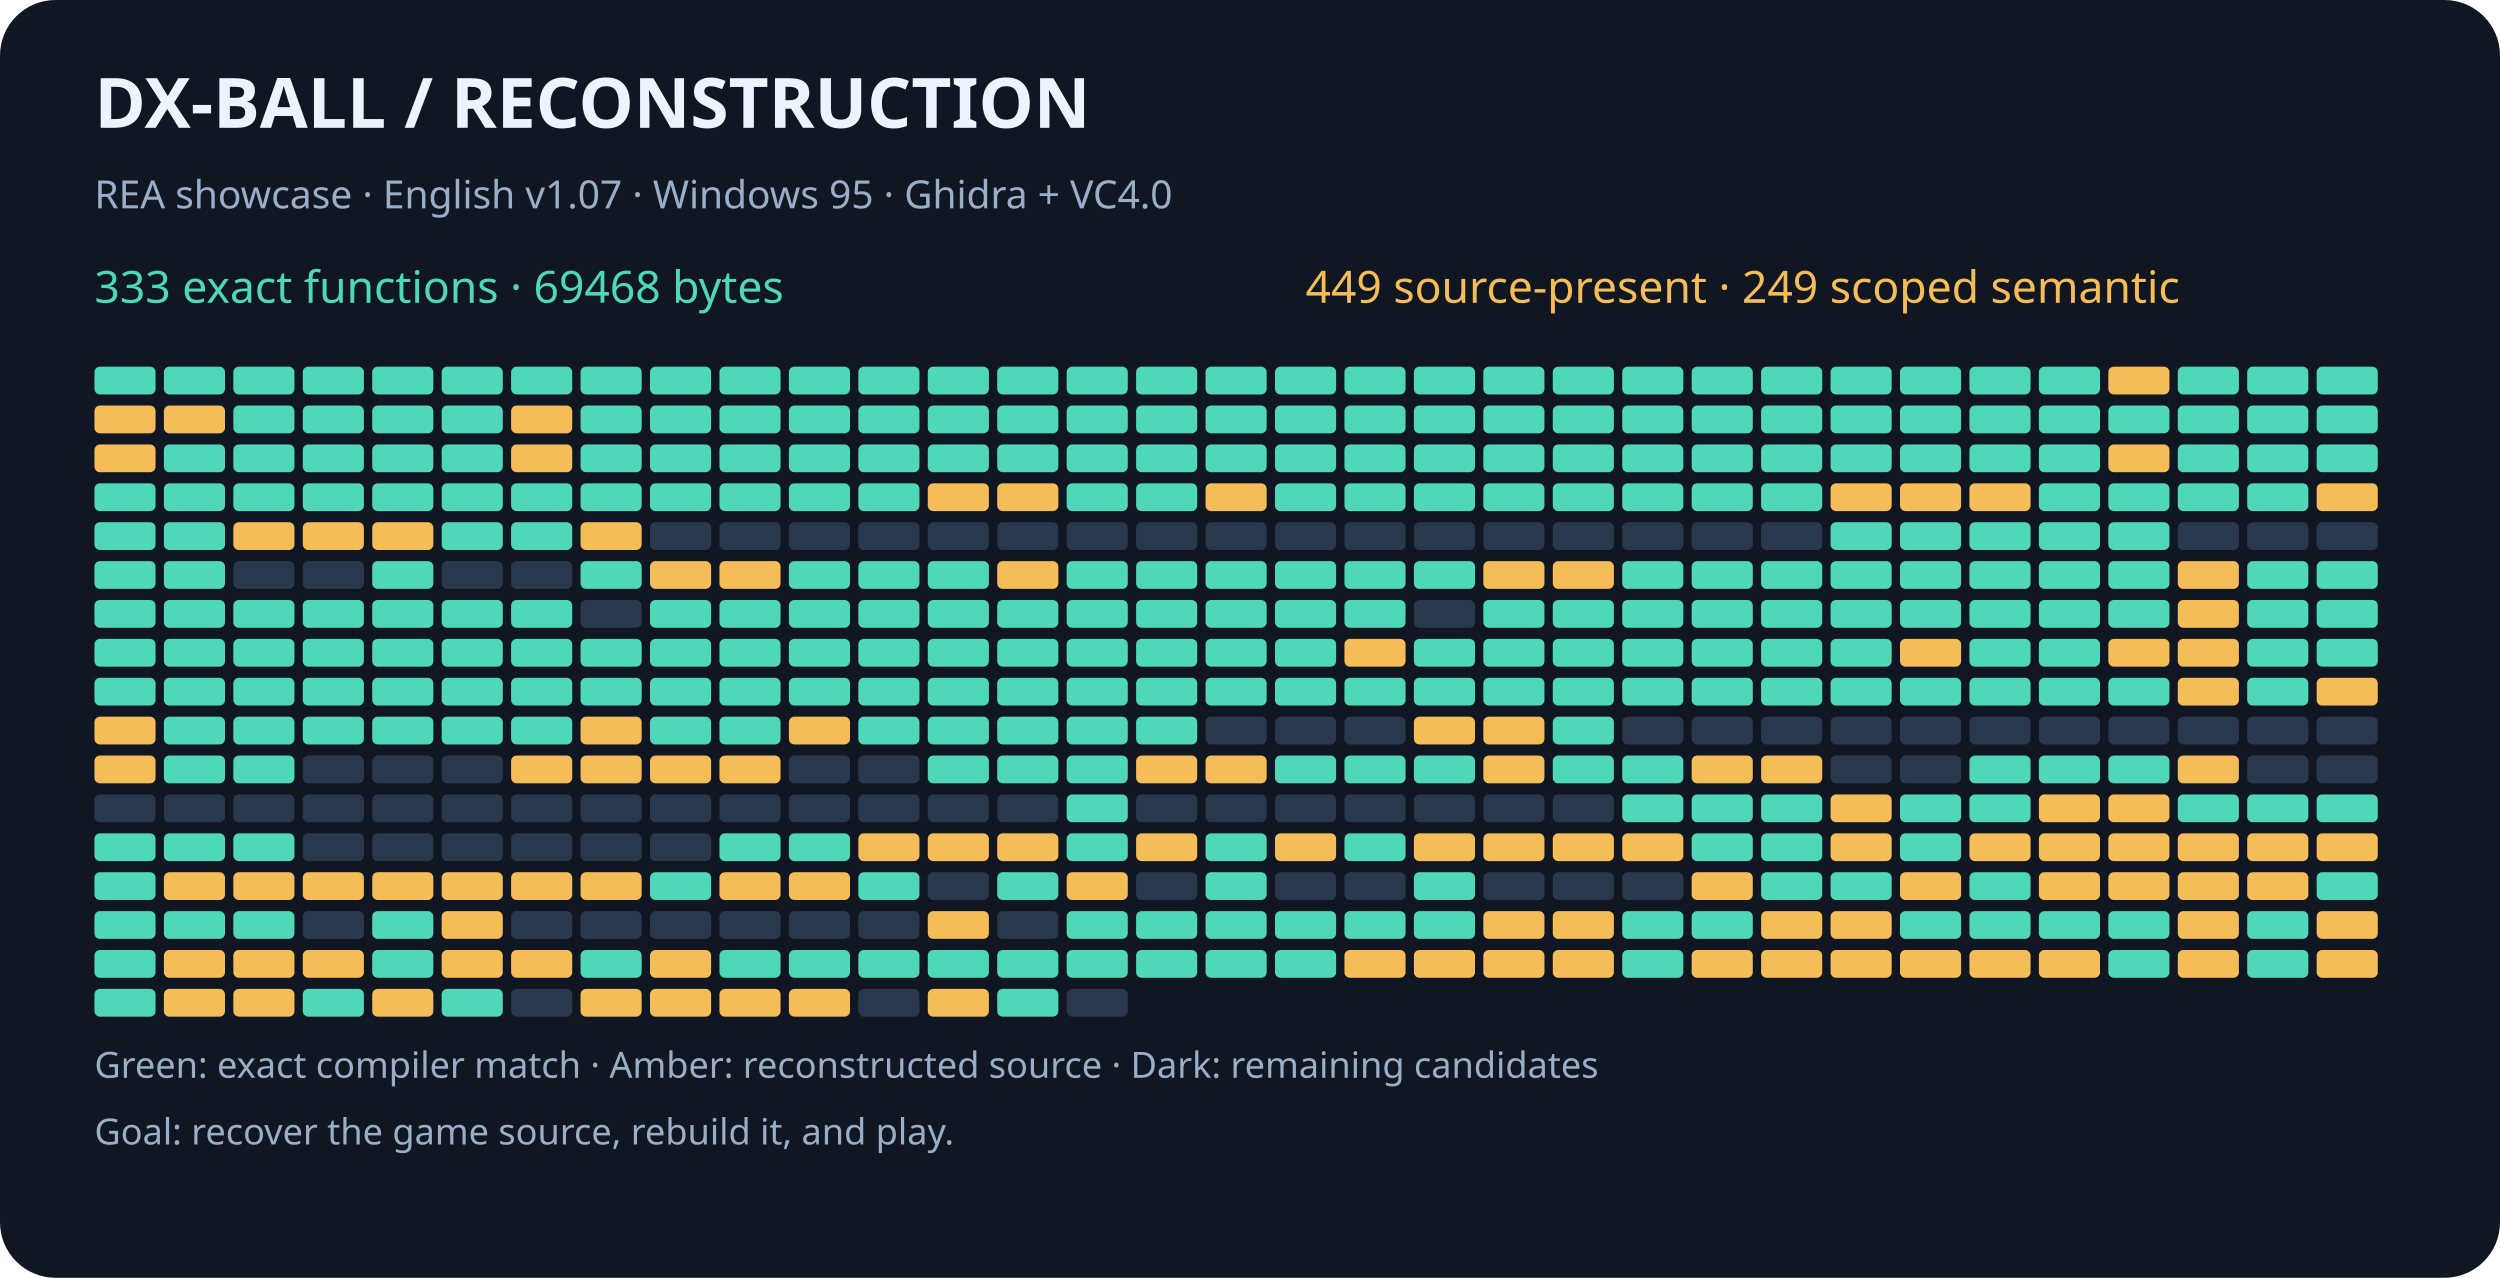
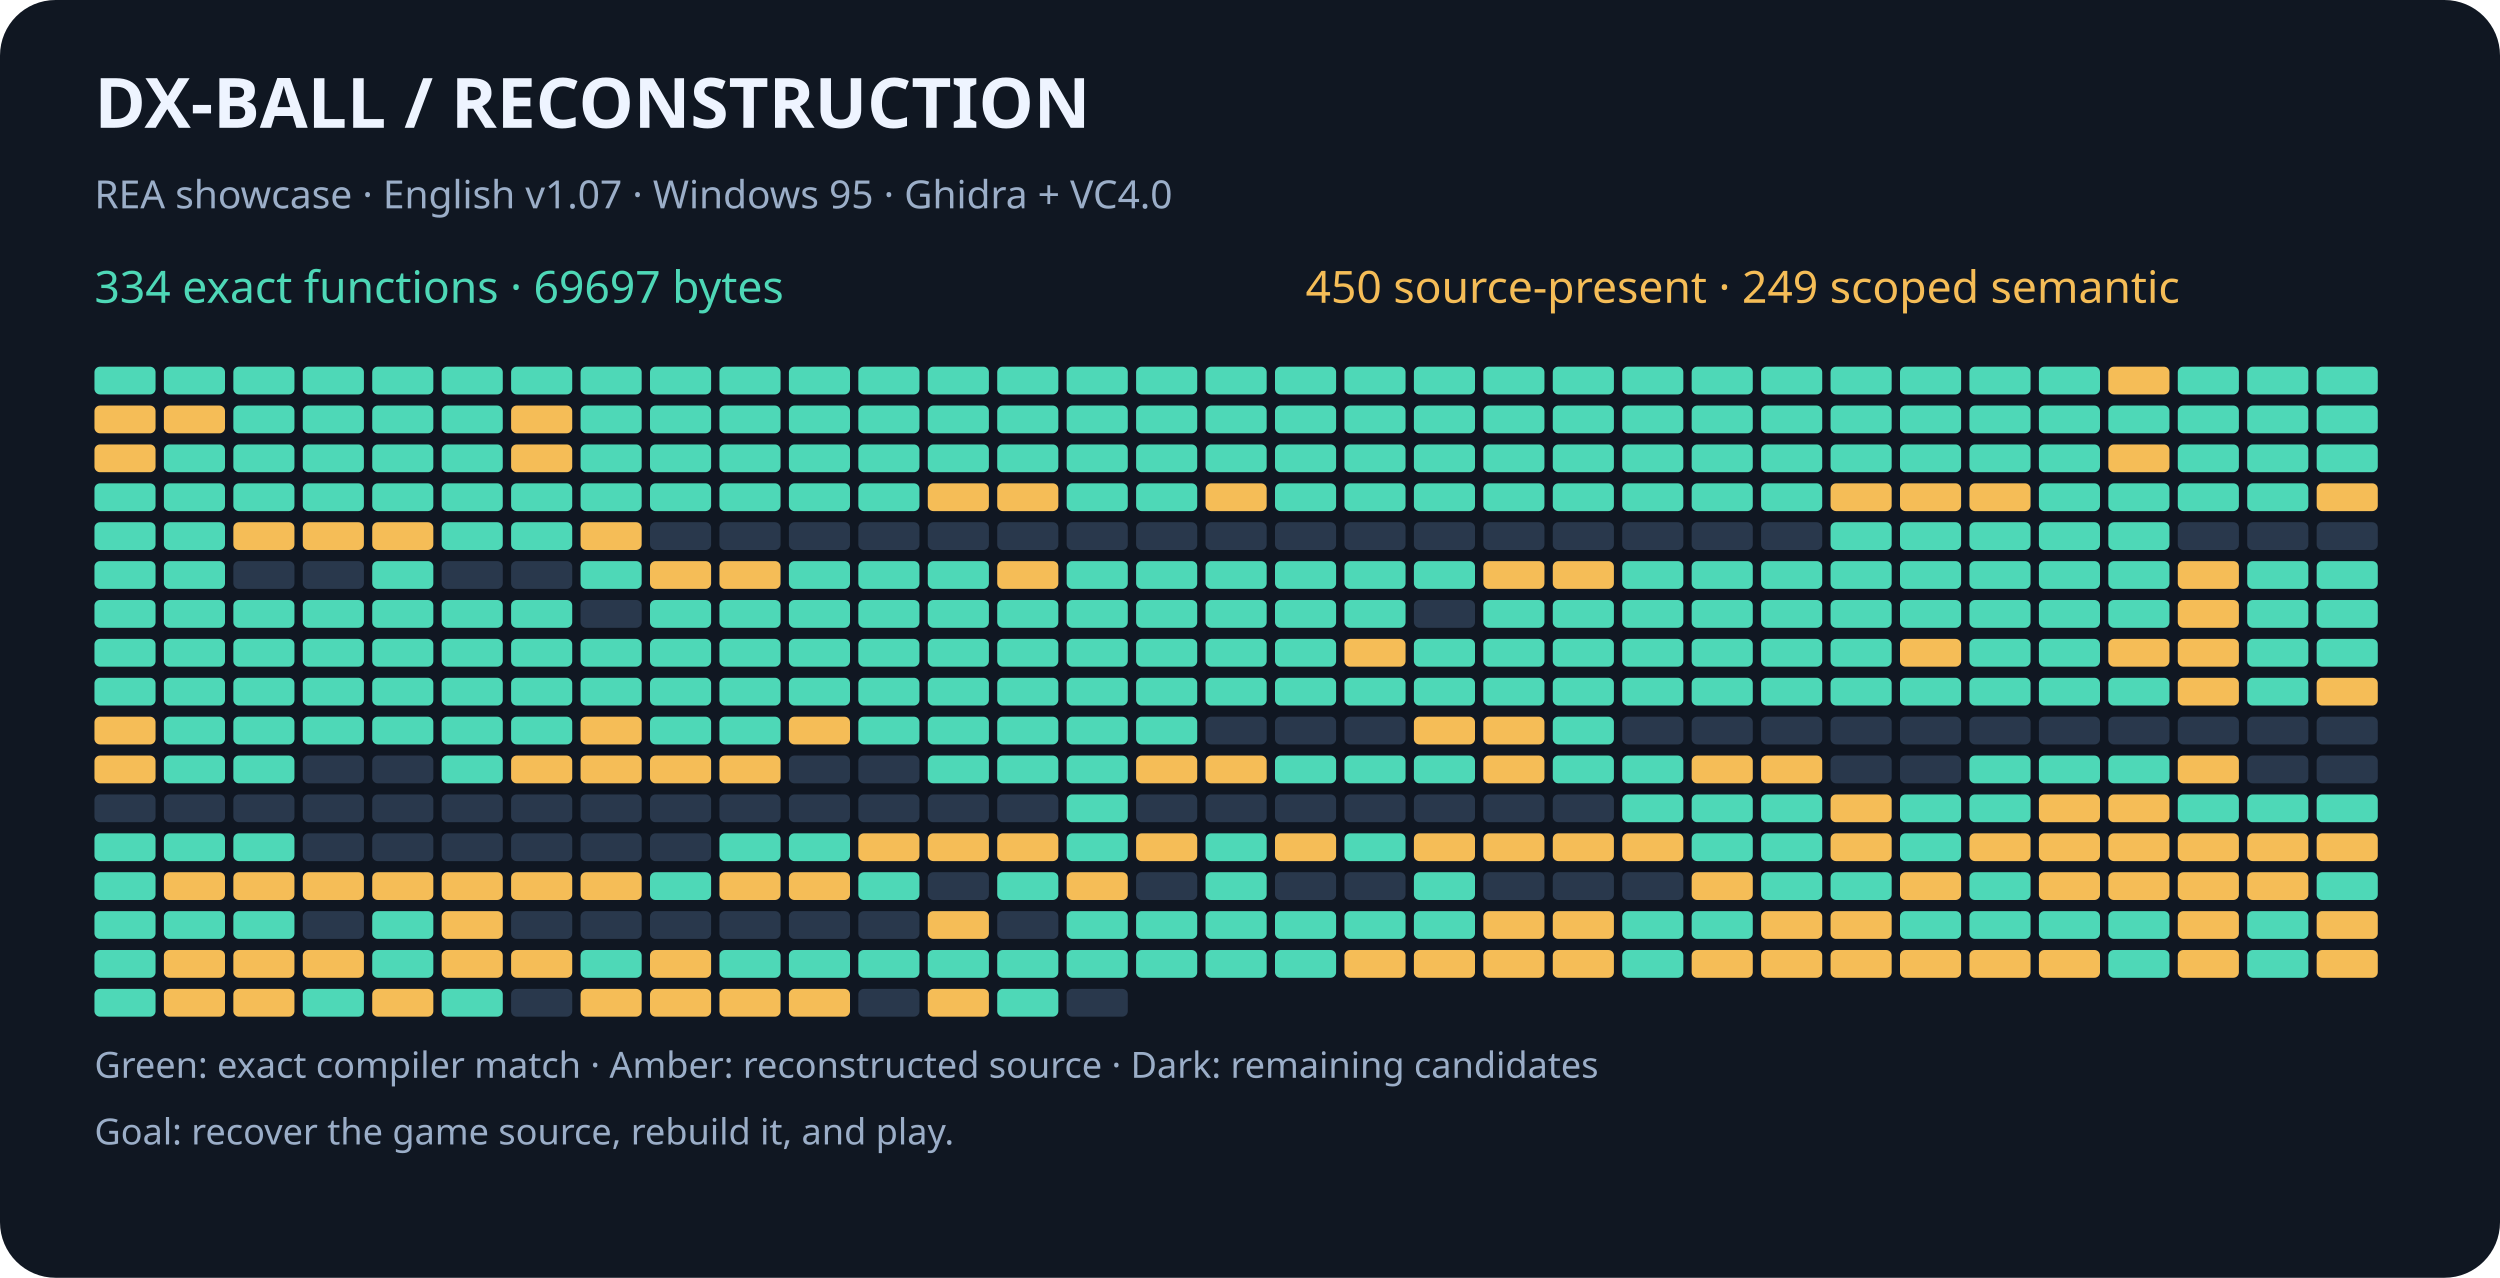
<svg xmlns="http://www.w3.org/2000/svg" width="900" height="460" viewBox="0 0 900 460" role="img" aria-labelledby="title desc">
  <rect width="900" height="460" rx="20" fill="#101722" />
  <g font-family="sans-serif">
    <text x="34" y="46" fill="#eef4ff" font-size="25" font-weight="bold">DX-BALL  /  RECONSTRUCTION</text>
    <text x="34" y="75" fill="#9baec8" font-size="14">REA showcase · English v1.07 · Windows 95 · Ghidra + VC4.0</text>
-     <text x="34" y="109" fill="#4ed8b7" font-size="16">333 exact functions · 69468 bytes</text>
-     <text x="470" y="109" fill="#f5bd57" font-size="16">449 source-present · 249 scoped semantic</text>
+     <text x="34" y="109" fill="#4ed8b7" font-size="16">334 exact functions · 69697 bytes</text>
+     <text x="470" y="109" fill="#f5bd57" font-size="16">450 source-present · 249 scoped semantic</text>
    <rect x="34" y="132" width="22" height="10" rx="2" fill="#4ed8b7" />
    <rect x="59" y="132" width="22" height="10" rx="2" fill="#4ed8b7" />
    <rect x="84" y="132" width="22" height="10" rx="2" fill="#4ed8b7" />
    <rect x="109" y="132" width="22" height="10" rx="2" fill="#4ed8b7" />
    <rect x="134" y="132" width="22" height="10" rx="2" fill="#4ed8b7" />
    <rect x="159" y="132" width="22" height="10" rx="2" fill="#4ed8b7" />
    <rect x="184" y="132" width="22" height="10" rx="2" fill="#4ed8b7" />
    <rect x="209" y="132" width="22" height="10" rx="2" fill="#4ed8b7" />
    <rect x="234" y="132" width="22" height="10" rx="2" fill="#4ed8b7" />
    <rect x="259" y="132" width="22" height="10" rx="2" fill="#4ed8b7" />
    <rect x="284" y="132" width="22" height="10" rx="2" fill="#4ed8b7" />
    <rect x="309" y="132" width="22" height="10" rx="2" fill="#4ed8b7" />
    <rect x="334" y="132" width="22" height="10" rx="2" fill="#4ed8b7" />
    <rect x="359" y="132" width="22" height="10" rx="2" fill="#4ed8b7" />
    <rect x="384" y="132" width="22" height="10" rx="2" fill="#4ed8b7" />
    <rect x="409" y="132" width="22" height="10" rx="2" fill="#4ed8b7" />
    <rect x="434" y="132" width="22" height="10" rx="2" fill="#4ed8b7" />
    <rect x="459" y="132" width="22" height="10" rx="2" fill="#4ed8b7" />
    <rect x="484" y="132" width="22" height="10" rx="2" fill="#4ed8b7" />
    <rect x="509" y="132" width="22" height="10" rx="2" fill="#4ed8b7" />
    <rect x="534" y="132" width="22" height="10" rx="2" fill="#4ed8b7" />
    <rect x="559" y="132" width="22" height="10" rx="2" fill="#4ed8b7" />
    <rect x="584" y="132" width="22" height="10" rx="2" fill="#4ed8b7" />
    <rect x="609" y="132" width="22" height="10" rx="2" fill="#4ed8b7" />
    <rect x="634" y="132" width="22" height="10" rx="2" fill="#4ed8b7" />
    <rect x="659" y="132" width="22" height="10" rx="2" fill="#4ed8b7" />
    <rect x="684" y="132" width="22" height="10" rx="2" fill="#4ed8b7" />
    <rect x="709" y="132" width="22" height="10" rx="2" fill="#4ed8b7" />
    <rect x="734" y="132" width="22" height="10" rx="2" fill="#4ed8b7" />
    <rect x="759" y="132" width="22" height="10" rx="2" fill="#f5bd57" />
    <rect x="784" y="132" width="22" height="10" rx="2" fill="#4ed8b7" />
    <rect x="809" y="132" width="22" height="10" rx="2" fill="#4ed8b7" />
    <rect x="834" y="132" width="22" height="10" rx="2" fill="#4ed8b7" />
    <rect x="34" y="146" width="22" height="10" rx="2" fill="#f5bd57" />
    <rect x="59" y="146" width="22" height="10" rx="2" fill="#f5bd57" />
    <rect x="84" y="146" width="22" height="10" rx="2" fill="#4ed8b7" />
    <rect x="109" y="146" width="22" height="10" rx="2" fill="#4ed8b7" />
    <rect x="134" y="146" width="22" height="10" rx="2" fill="#4ed8b7" />
    <rect x="159" y="146" width="22" height="10" rx="2" fill="#4ed8b7" />
    <rect x="184" y="146" width="22" height="10" rx="2" fill="#f5bd57" />
    <rect x="209" y="146" width="22" height="10" rx="2" fill="#4ed8b7" />
    <rect x="234" y="146" width="22" height="10" rx="2" fill="#4ed8b7" />
    <rect x="259" y="146" width="22" height="10" rx="2" fill="#4ed8b7" />
    <rect x="284" y="146" width="22" height="10" rx="2" fill="#4ed8b7" />
    <rect x="309" y="146" width="22" height="10" rx="2" fill="#4ed8b7" />
    <rect x="334" y="146" width="22" height="10" rx="2" fill="#4ed8b7" />
    <rect x="359" y="146" width="22" height="10" rx="2" fill="#4ed8b7" />
    <rect x="384" y="146" width="22" height="10" rx="2" fill="#4ed8b7" />
    <rect x="409" y="146" width="22" height="10" rx="2" fill="#4ed8b7" />
    <rect x="434" y="146" width="22" height="10" rx="2" fill="#4ed8b7" />
    <rect x="459" y="146" width="22" height="10" rx="2" fill="#4ed8b7" />
    <rect x="484" y="146" width="22" height="10" rx="2" fill="#4ed8b7" />
    <rect x="509" y="146" width="22" height="10" rx="2" fill="#4ed8b7" />
    <rect x="534" y="146" width="22" height="10" rx="2" fill="#4ed8b7" />
    <rect x="559" y="146" width="22" height="10" rx="2" fill="#4ed8b7" />
    <rect x="584" y="146" width="22" height="10" rx="2" fill="#4ed8b7" />
    <rect x="609" y="146" width="22" height="10" rx="2" fill="#4ed8b7" />
    <rect x="634" y="146" width="22" height="10" rx="2" fill="#4ed8b7" />
    <rect x="659" y="146" width="22" height="10" rx="2" fill="#4ed8b7" />
    <rect x="684" y="146" width="22" height="10" rx="2" fill="#4ed8b7" />
    <rect x="709" y="146" width="22" height="10" rx="2" fill="#4ed8b7" />
    <rect x="734" y="146" width="22" height="10" rx="2" fill="#4ed8b7" />
    <rect x="759" y="146" width="22" height="10" rx="2" fill="#4ed8b7" />
    <rect x="784" y="146" width="22" height="10" rx="2" fill="#4ed8b7" />
    <rect x="809" y="146" width="22" height="10" rx="2" fill="#4ed8b7" />
    <rect x="834" y="146" width="22" height="10" rx="2" fill="#4ed8b7" />
    <rect x="34" y="160" width="22" height="10" rx="2" fill="#f5bd57" />
    <rect x="59" y="160" width="22" height="10" rx="2" fill="#4ed8b7" />
    <rect x="84" y="160" width="22" height="10" rx="2" fill="#4ed8b7" />
    <rect x="109" y="160" width="22" height="10" rx="2" fill="#4ed8b7" />
    <rect x="134" y="160" width="22" height="10" rx="2" fill="#4ed8b7" />
    <rect x="159" y="160" width="22" height="10" rx="2" fill="#4ed8b7" />
    <rect x="184" y="160" width="22" height="10" rx="2" fill="#f5bd57" />
    <rect x="209" y="160" width="22" height="10" rx="2" fill="#4ed8b7" />
    <rect x="234" y="160" width="22" height="10" rx="2" fill="#4ed8b7" />
    <rect x="259" y="160" width="22" height="10" rx="2" fill="#4ed8b7" />
    <rect x="284" y="160" width="22" height="10" rx="2" fill="#4ed8b7" />
    <rect x="309" y="160" width="22" height="10" rx="2" fill="#4ed8b7" />
    <rect x="334" y="160" width="22" height="10" rx="2" fill="#4ed8b7" />
    <rect x="359" y="160" width="22" height="10" rx="2" fill="#4ed8b7" />
    <rect x="384" y="160" width="22" height="10" rx="2" fill="#4ed8b7" />
    <rect x="409" y="160" width="22" height="10" rx="2" fill="#4ed8b7" />
    <rect x="434" y="160" width="22" height="10" rx="2" fill="#4ed8b7" />
    <rect x="459" y="160" width="22" height="10" rx="2" fill="#4ed8b7" />
    <rect x="484" y="160" width="22" height="10" rx="2" fill="#4ed8b7" />
    <rect x="509" y="160" width="22" height="10" rx="2" fill="#4ed8b7" />
    <rect x="534" y="160" width="22" height="10" rx="2" fill="#4ed8b7" />
    <rect x="559" y="160" width="22" height="10" rx="2" fill="#4ed8b7" />
    <rect x="584" y="160" width="22" height="10" rx="2" fill="#4ed8b7" />
    <rect x="609" y="160" width="22" height="10" rx="2" fill="#4ed8b7" />
    <rect x="634" y="160" width="22" height="10" rx="2" fill="#4ed8b7" />
    <rect x="659" y="160" width="22" height="10" rx="2" fill="#4ed8b7" />
    <rect x="684" y="160" width="22" height="10" rx="2" fill="#4ed8b7" />
    <rect x="709" y="160" width="22" height="10" rx="2" fill="#4ed8b7" />
    <rect x="734" y="160" width="22" height="10" rx="2" fill="#4ed8b7" />
    <rect x="759" y="160" width="22" height="10" rx="2" fill="#f5bd57" />
    <rect x="784" y="160" width="22" height="10" rx="2" fill="#4ed8b7" />
    <rect x="809" y="160" width="22" height="10" rx="2" fill="#4ed8b7" />
    <rect x="834" y="160" width="22" height="10" rx="2" fill="#4ed8b7" />
    <rect x="34" y="174" width="22" height="10" rx="2" fill="#4ed8b7" />
    <rect x="59" y="174" width="22" height="10" rx="2" fill="#4ed8b7" />
    <rect x="84" y="174" width="22" height="10" rx="2" fill="#4ed8b7" />
    <rect x="109" y="174" width="22" height="10" rx="2" fill="#4ed8b7" />
    <rect x="134" y="174" width="22" height="10" rx="2" fill="#4ed8b7" />
    <rect x="159" y="174" width="22" height="10" rx="2" fill="#4ed8b7" />
    <rect x="184" y="174" width="22" height="10" rx="2" fill="#4ed8b7" />
    <rect x="209" y="174" width="22" height="10" rx="2" fill="#4ed8b7" />
    <rect x="234" y="174" width="22" height="10" rx="2" fill="#4ed8b7" />
    <rect x="259" y="174" width="22" height="10" rx="2" fill="#4ed8b7" />
    <rect x="284" y="174" width="22" height="10" rx="2" fill="#4ed8b7" />
    <rect x="309" y="174" width="22" height="10" rx="2" fill="#4ed8b7" />
    <rect x="334" y="174" width="22" height="10" rx="2" fill="#f5bd57" />
    <rect x="359" y="174" width="22" height="10" rx="2" fill="#f5bd57" />
    <rect x="384" y="174" width="22" height="10" rx="2" fill="#4ed8b7" />
    <rect x="409" y="174" width="22" height="10" rx="2" fill="#4ed8b7" />
    <rect x="434" y="174" width="22" height="10" rx="2" fill="#f5bd57" />
    <rect x="459" y="174" width="22" height="10" rx="2" fill="#4ed8b7" />
    <rect x="484" y="174" width="22" height="10" rx="2" fill="#4ed8b7" />
    <rect x="509" y="174" width="22" height="10" rx="2" fill="#4ed8b7" />
    <rect x="534" y="174" width="22" height="10" rx="2" fill="#4ed8b7" />
    <rect x="559" y="174" width="22" height="10" rx="2" fill="#4ed8b7" />
    <rect x="584" y="174" width="22" height="10" rx="2" fill="#4ed8b7" />
    <rect x="609" y="174" width="22" height="10" rx="2" fill="#4ed8b7" />
    <rect x="634" y="174" width="22" height="10" rx="2" fill="#4ed8b7" />
    <rect x="659" y="174" width="22" height="10" rx="2" fill="#f5bd57" />
    <rect x="684" y="174" width="22" height="10" rx="2" fill="#f5bd57" />
    <rect x="709" y="174" width="22" height="10" rx="2" fill="#f5bd57" />
    <rect x="734" y="174" width="22" height="10" rx="2" fill="#4ed8b7" />
    <rect x="759" y="174" width="22" height="10" rx="2" fill="#4ed8b7" />
    <rect x="784" y="174" width="22" height="10" rx="2" fill="#4ed8b7" />
    <rect x="809" y="174" width="22" height="10" rx="2" fill="#4ed8b7" />
    <rect x="834" y="174" width="22" height="10" rx="2" fill="#f5bd57" />
    <rect x="34" y="188" width="22" height="10" rx="2" fill="#4ed8b7" />
    <rect x="59" y="188" width="22" height="10" rx="2" fill="#4ed8b7" />
    <rect x="84" y="188" width="22" height="10" rx="2" fill="#f5bd57" />
    <rect x="109" y="188" width="22" height="10" rx="2" fill="#f5bd57" />
    <rect x="134" y="188" width="22" height="10" rx="2" fill="#f5bd57" />
    <rect x="159" y="188" width="22" height="10" rx="2" fill="#4ed8b7" />
    <rect x="184" y="188" width="22" height="10" rx="2" fill="#4ed8b7" />
    <rect x="209" y="188" width="22" height="10" rx="2" fill="#f5bd57" />
    <rect x="234" y="188" width="22" height="10" rx="2" fill="#29384c" />
    <rect x="259" y="188" width="22" height="10" rx="2" fill="#29384c" />
    <rect x="284" y="188" width="22" height="10" rx="2" fill="#29384c" />
    <rect x="309" y="188" width="22" height="10" rx="2" fill="#29384c" />
    <rect x="334" y="188" width="22" height="10" rx="2" fill="#29384c" />
    <rect x="359" y="188" width="22" height="10" rx="2" fill="#29384c" />
    <rect x="384" y="188" width="22" height="10" rx="2" fill="#29384c" />
    <rect x="409" y="188" width="22" height="10" rx="2" fill="#29384c" />
    <rect x="434" y="188" width="22" height="10" rx="2" fill="#29384c" />
    <rect x="459" y="188" width="22" height="10" rx="2" fill="#29384c" />
    <rect x="484" y="188" width="22" height="10" rx="2" fill="#29384c" />
    <rect x="509" y="188" width="22" height="10" rx="2" fill="#29384c" />
    <rect x="534" y="188" width="22" height="10" rx="2" fill="#29384c" />
    <rect x="559" y="188" width="22" height="10" rx="2" fill="#29384c" />
    <rect x="584" y="188" width="22" height="10" rx="2" fill="#29384c" />
    <rect x="609" y="188" width="22" height="10" rx="2" fill="#29384c" />
    <rect x="634" y="188" width="22" height="10" rx="2" fill="#29384c" />
    <rect x="659" y="188" width="22" height="10" rx="2" fill="#4ed8b7" />
    <rect x="684" y="188" width="22" height="10" rx="2" fill="#4ed8b7" />
    <rect x="709" y="188" width="22" height="10" rx="2" fill="#4ed8b7" />
    <rect x="734" y="188" width="22" height="10" rx="2" fill="#4ed8b7" />
    <rect x="759" y="188" width="22" height="10" rx="2" fill="#4ed8b7" />
    <rect x="784" y="188" width="22" height="10" rx="2" fill="#29384c" />
    <rect x="809" y="188" width="22" height="10" rx="2" fill="#29384c" />
    <rect x="834" y="188" width="22" height="10" rx="2" fill="#29384c" />
    <rect x="34" y="202" width="22" height="10" rx="2" fill="#4ed8b7" />
    <rect x="59" y="202" width="22" height="10" rx="2" fill="#4ed8b7" />
    <rect x="84" y="202" width="22" height="10" rx="2" fill="#29384c" />
    <rect x="109" y="202" width="22" height="10" rx="2" fill="#29384c" />
    <rect x="134" y="202" width="22" height="10" rx="2" fill="#4ed8b7" />
    <rect x="159" y="202" width="22" height="10" rx="2" fill="#29384c" />
    <rect x="184" y="202" width="22" height="10" rx="2" fill="#29384c" />
    <rect x="209" y="202" width="22" height="10" rx="2" fill="#4ed8b7" />
    <rect x="234" y="202" width="22" height="10" rx="2" fill="#f5bd57" />
    <rect x="259" y="202" width="22" height="10" rx="2" fill="#f5bd57" />
    <rect x="284" y="202" width="22" height="10" rx="2" fill="#4ed8b7" />
    <rect x="309" y="202" width="22" height="10" rx="2" fill="#4ed8b7" />
    <rect x="334" y="202" width="22" height="10" rx="2" fill="#4ed8b7" />
    <rect x="359" y="202" width="22" height="10" rx="2" fill="#f5bd57" />
    <rect x="384" y="202" width="22" height="10" rx="2" fill="#4ed8b7" />
    <rect x="409" y="202" width="22" height="10" rx="2" fill="#4ed8b7" />
    <rect x="434" y="202" width="22" height="10" rx="2" fill="#4ed8b7" />
    <rect x="459" y="202" width="22" height="10" rx="2" fill="#4ed8b7" />
    <rect x="484" y="202" width="22" height="10" rx="2" fill="#4ed8b7" />
    <rect x="509" y="202" width="22" height="10" rx="2" fill="#4ed8b7" />
    <rect x="534" y="202" width="22" height="10" rx="2" fill="#f5bd57" />
    <rect x="559" y="202" width="22" height="10" rx="2" fill="#f5bd57" />
    <rect x="584" y="202" width="22" height="10" rx="2" fill="#4ed8b7" />
    <rect x="609" y="202" width="22" height="10" rx="2" fill="#4ed8b7" />
    <rect x="634" y="202" width="22" height="10" rx="2" fill="#4ed8b7" />
    <rect x="659" y="202" width="22" height="10" rx="2" fill="#4ed8b7" />
    <rect x="684" y="202" width="22" height="10" rx="2" fill="#4ed8b7" />
    <rect x="709" y="202" width="22" height="10" rx="2" fill="#4ed8b7" />
    <rect x="734" y="202" width="22" height="10" rx="2" fill="#4ed8b7" />
    <rect x="759" y="202" width="22" height="10" rx="2" fill="#4ed8b7" />
    <rect x="784" y="202" width="22" height="10" rx="2" fill="#f5bd57" />
    <rect x="809" y="202" width="22" height="10" rx="2" fill="#4ed8b7" />
    <rect x="834" y="202" width="22" height="10" rx="2" fill="#4ed8b7" />
    <rect x="34" y="216" width="22" height="10" rx="2" fill="#4ed8b7" />
    <rect x="59" y="216" width="22" height="10" rx="2" fill="#4ed8b7" />
    <rect x="84" y="216" width="22" height="10" rx="2" fill="#4ed8b7" />
    <rect x="109" y="216" width="22" height="10" rx="2" fill="#4ed8b7" />
    <rect x="134" y="216" width="22" height="10" rx="2" fill="#4ed8b7" />
    <rect x="159" y="216" width="22" height="10" rx="2" fill="#4ed8b7" />
    <rect x="184" y="216" width="22" height="10" rx="2" fill="#4ed8b7" />
    <rect x="209" y="216" width="22" height="10" rx="2" fill="#29384c" />
    <rect x="234" y="216" width="22" height="10" rx="2" fill="#4ed8b7" />
    <rect x="259" y="216" width="22" height="10" rx="2" fill="#4ed8b7" />
    <rect x="284" y="216" width="22" height="10" rx="2" fill="#4ed8b7" />
    <rect x="309" y="216" width="22" height="10" rx="2" fill="#4ed8b7" />
    <rect x="334" y="216" width="22" height="10" rx="2" fill="#4ed8b7" />
    <rect x="359" y="216" width="22" height="10" rx="2" fill="#4ed8b7" />
    <rect x="384" y="216" width="22" height="10" rx="2" fill="#4ed8b7" />
    <rect x="409" y="216" width="22" height="10" rx="2" fill="#4ed8b7" />
    <rect x="434" y="216" width="22" height="10" rx="2" fill="#4ed8b7" />
    <rect x="459" y="216" width="22" height="10" rx="2" fill="#4ed8b7" />
    <rect x="484" y="216" width="22" height="10" rx="2" fill="#4ed8b7" />
    <rect x="509" y="216" width="22" height="10" rx="2" fill="#29384c" />
    <rect x="534" y="216" width="22" height="10" rx="2" fill="#4ed8b7" />
    <rect x="559" y="216" width="22" height="10" rx="2" fill="#4ed8b7" />
    <rect x="584" y="216" width="22" height="10" rx="2" fill="#4ed8b7" />
    <rect x="609" y="216" width="22" height="10" rx="2" fill="#4ed8b7" />
    <rect x="634" y="216" width="22" height="10" rx="2" fill="#4ed8b7" />
    <rect x="659" y="216" width="22" height="10" rx="2" fill="#4ed8b7" />
    <rect x="684" y="216" width="22" height="10" rx="2" fill="#4ed8b7" />
    <rect x="709" y="216" width="22" height="10" rx="2" fill="#4ed8b7" />
    <rect x="734" y="216" width="22" height="10" rx="2" fill="#4ed8b7" />
    <rect x="759" y="216" width="22" height="10" rx="2" fill="#4ed8b7" />
    <rect x="784" y="216" width="22" height="10" rx="2" fill="#f5bd57" />
    <rect x="809" y="216" width="22" height="10" rx="2" fill="#4ed8b7" />
    <rect x="834" y="216" width="22" height="10" rx="2" fill="#4ed8b7" />
    <rect x="34" y="230" width="22" height="10" rx="2" fill="#4ed8b7" />
    <rect x="59" y="230" width="22" height="10" rx="2" fill="#4ed8b7" />
    <rect x="84" y="230" width="22" height="10" rx="2" fill="#4ed8b7" />
    <rect x="109" y="230" width="22" height="10" rx="2" fill="#4ed8b7" />
    <rect x="134" y="230" width="22" height="10" rx="2" fill="#4ed8b7" />
    <rect x="159" y="230" width="22" height="10" rx="2" fill="#4ed8b7" />
    <rect x="184" y="230" width="22" height="10" rx="2" fill="#4ed8b7" />
    <rect x="209" y="230" width="22" height="10" rx="2" fill="#4ed8b7" />
    <rect x="234" y="230" width="22" height="10" rx="2" fill="#4ed8b7" />
    <rect x="259" y="230" width="22" height="10" rx="2" fill="#4ed8b7" />
    <rect x="284" y="230" width="22" height="10" rx="2" fill="#4ed8b7" />
    <rect x="309" y="230" width="22" height="10" rx="2" fill="#4ed8b7" />
    <rect x="334" y="230" width="22" height="10" rx="2" fill="#4ed8b7" />
    <rect x="359" y="230" width="22" height="10" rx="2" fill="#4ed8b7" />
    <rect x="384" y="230" width="22" height="10" rx="2" fill="#4ed8b7" />
    <rect x="409" y="230" width="22" height="10" rx="2" fill="#4ed8b7" />
    <rect x="434" y="230" width="22" height="10" rx="2" fill="#4ed8b7" />
    <rect x="459" y="230" width="22" height="10" rx="2" fill="#4ed8b7" />
    <rect x="484" y="230" width="22" height="10" rx="2" fill="#f5bd57" />
    <rect x="509" y="230" width="22" height="10" rx="2" fill="#4ed8b7" />
    <rect x="534" y="230" width="22" height="10" rx="2" fill="#4ed8b7" />
    <rect x="559" y="230" width="22" height="10" rx="2" fill="#4ed8b7" />
    <rect x="584" y="230" width="22" height="10" rx="2" fill="#4ed8b7" />
    <rect x="609" y="230" width="22" height="10" rx="2" fill="#4ed8b7" />
    <rect x="634" y="230" width="22" height="10" rx="2" fill="#4ed8b7" />
    <rect x="659" y="230" width="22" height="10" rx="2" fill="#4ed8b7" />
    <rect x="684" y="230" width="22" height="10" rx="2" fill="#f5bd57" />
    <rect x="709" y="230" width="22" height="10" rx="2" fill="#4ed8b7" />
    <rect x="734" y="230" width="22" height="10" rx="2" fill="#4ed8b7" />
    <rect x="759" y="230" width="22" height="10" rx="2" fill="#f5bd57" />
    <rect x="784" y="230" width="22" height="10" rx="2" fill="#f5bd57" />
    <rect x="809" y="230" width="22" height="10" rx="2" fill="#4ed8b7" />
    <rect x="834" y="230" width="22" height="10" rx="2" fill="#4ed8b7" />
    <rect x="34" y="244" width="22" height="10" rx="2" fill="#4ed8b7" />
    <rect x="59" y="244" width="22" height="10" rx="2" fill="#4ed8b7" />
    <rect x="84" y="244" width="22" height="10" rx="2" fill="#4ed8b7" />
    <rect x="109" y="244" width="22" height="10" rx="2" fill="#4ed8b7" />
    <rect x="134" y="244" width="22" height="10" rx="2" fill="#4ed8b7" />
    <rect x="159" y="244" width="22" height="10" rx="2" fill="#4ed8b7" />
    <rect x="184" y="244" width="22" height="10" rx="2" fill="#4ed8b7" />
    <rect x="209" y="244" width="22" height="10" rx="2" fill="#4ed8b7" />
    <rect x="234" y="244" width="22" height="10" rx="2" fill="#4ed8b7" />
    <rect x="259" y="244" width="22" height="10" rx="2" fill="#4ed8b7" />
    <rect x="284" y="244" width="22" height="10" rx="2" fill="#4ed8b7" />
    <rect x="309" y="244" width="22" height="10" rx="2" fill="#4ed8b7" />
    <rect x="334" y="244" width="22" height="10" rx="2" fill="#4ed8b7" />
    <rect x="359" y="244" width="22" height="10" rx="2" fill="#4ed8b7" />
    <rect x="384" y="244" width="22" height="10" rx="2" fill="#4ed8b7" />
    <rect x="409" y="244" width="22" height="10" rx="2" fill="#4ed8b7" />
    <rect x="434" y="244" width="22" height="10" rx="2" fill="#4ed8b7" />
    <rect x="459" y="244" width="22" height="10" rx="2" fill="#4ed8b7" />
    <rect x="484" y="244" width="22" height="10" rx="2" fill="#4ed8b7" />
    <rect x="509" y="244" width="22" height="10" rx="2" fill="#4ed8b7" />
    <rect x="534" y="244" width="22" height="10" rx="2" fill="#4ed8b7" />
    <rect x="559" y="244" width="22" height="10" rx="2" fill="#4ed8b7" />
    <rect x="584" y="244" width="22" height="10" rx="2" fill="#4ed8b7" />
    <rect x="609" y="244" width="22" height="10" rx="2" fill="#4ed8b7" />
    <rect x="634" y="244" width="22" height="10" rx="2" fill="#4ed8b7" />
    <rect x="659" y="244" width="22" height="10" rx="2" fill="#4ed8b7" />
    <rect x="684" y="244" width="22" height="10" rx="2" fill="#4ed8b7" />
    <rect x="709" y="244" width="22" height="10" rx="2" fill="#4ed8b7" />
    <rect x="734" y="244" width="22" height="10" rx="2" fill="#4ed8b7" />
    <rect x="759" y="244" width="22" height="10" rx="2" fill="#4ed8b7" />
    <rect x="784" y="244" width="22" height="10" rx="2" fill="#f5bd57" />
    <rect x="809" y="244" width="22" height="10" rx="2" fill="#4ed8b7" />
    <rect x="834" y="244" width="22" height="10" rx="2" fill="#f5bd57" />
    <rect x="34" y="258" width="22" height="10" rx="2" fill="#f5bd57" />
    <rect x="59" y="258" width="22" height="10" rx="2" fill="#4ed8b7" />
    <rect x="84" y="258" width="22" height="10" rx="2" fill="#4ed8b7" />
    <rect x="109" y="258" width="22" height="10" rx="2" fill="#4ed8b7" />
    <rect x="134" y="258" width="22" height="10" rx="2" fill="#4ed8b7" />
    <rect x="159" y="258" width="22" height="10" rx="2" fill="#4ed8b7" />
    <rect x="184" y="258" width="22" height="10" rx="2" fill="#4ed8b7" />
    <rect x="209" y="258" width="22" height="10" rx="2" fill="#f5bd57" />
    <rect x="234" y="258" width="22" height="10" rx="2" fill="#4ed8b7" />
    <rect x="259" y="258" width="22" height="10" rx="2" fill="#4ed8b7" />
    <rect x="284" y="258" width="22" height="10" rx="2" fill="#f5bd57" />
    <rect x="309" y="258" width="22" height="10" rx="2" fill="#4ed8b7" />
    <rect x="334" y="258" width="22" height="10" rx="2" fill="#4ed8b7" />
    <rect x="359" y="258" width="22" height="10" rx="2" fill="#4ed8b7" />
    <rect x="384" y="258" width="22" height="10" rx="2" fill="#4ed8b7" />
    <rect x="409" y="258" width="22" height="10" rx="2" fill="#4ed8b7" />
    <rect x="434" y="258" width="22" height="10" rx="2" fill="#29384c" />
    <rect x="459" y="258" width="22" height="10" rx="2" fill="#29384c" />
    <rect x="484" y="258" width="22" height="10" rx="2" fill="#29384c" />
    <rect x="509" y="258" width="22" height="10" rx="2" fill="#f5bd57" />
    <rect x="534" y="258" width="22" height="10" rx="2" fill="#f5bd57" />
    <rect x="559" y="258" width="22" height="10" rx="2" fill="#4ed8b7" />
    <rect x="584" y="258" width="22" height="10" rx="2" fill="#29384c" />
    <rect x="609" y="258" width="22" height="10" rx="2" fill="#29384c" />
    <rect x="634" y="258" width="22" height="10" rx="2" fill="#29384c" />
    <rect x="659" y="258" width="22" height="10" rx="2" fill="#29384c" />
    <rect x="684" y="258" width="22" height="10" rx="2" fill="#29384c" />
    <rect x="709" y="258" width="22" height="10" rx="2" fill="#29384c" />
    <rect x="734" y="258" width="22" height="10" rx="2" fill="#29384c" />
    <rect x="759" y="258" width="22" height="10" rx="2" fill="#29384c" />
    <rect x="784" y="258" width="22" height="10" rx="2" fill="#29384c" />
    <rect x="809" y="258" width="22" height="10" rx="2" fill="#29384c" />
    <rect x="834" y="258" width="22" height="10" rx="2" fill="#29384c" />
    <rect x="34" y="272" width="22" height="10" rx="2" fill="#f5bd57" />
    <rect x="59" y="272" width="22" height="10" rx="2" fill="#4ed8b7" />
    <rect x="84" y="272" width="22" height="10" rx="2" fill="#4ed8b7" />
    <rect x="109" y="272" width="22" height="10" rx="2" fill="#29384c" />
    <rect x="134" y="272" width="22" height="10" rx="2" fill="#29384c" />
-     <rect x="159" y="272" width="22" height="10" rx="2" fill="#29384c" />
+     <rect x="159" y="272" width="22" height="10" rx="2" fill="#4ed8b7" />
    <rect x="184" y="272" width="22" height="10" rx="2" fill="#f5bd57" />
    <rect x="209" y="272" width="22" height="10" rx="2" fill="#f5bd57" />
    <rect x="234" y="272" width="22" height="10" rx="2" fill="#f5bd57" />
    <rect x="259" y="272" width="22" height="10" rx="2" fill="#f5bd57" />
    <rect x="284" y="272" width="22" height="10" rx="2" fill="#29384c" />
    <rect x="309" y="272" width="22" height="10" rx="2" fill="#29384c" />
    <rect x="334" y="272" width="22" height="10" rx="2" fill="#4ed8b7" />
    <rect x="359" y="272" width="22" height="10" rx="2" fill="#4ed8b7" />
    <rect x="384" y="272" width="22" height="10" rx="2" fill="#4ed8b7" />
    <rect x="409" y="272" width="22" height="10" rx="2" fill="#f5bd57" />
    <rect x="434" y="272" width="22" height="10" rx="2" fill="#f5bd57" />
    <rect x="459" y="272" width="22" height="10" rx="2" fill="#4ed8b7" />
    <rect x="484" y="272" width="22" height="10" rx="2" fill="#4ed8b7" />
    <rect x="509" y="272" width="22" height="10" rx="2" fill="#4ed8b7" />
    <rect x="534" y="272" width="22" height="10" rx="2" fill="#f5bd57" />
    <rect x="559" y="272" width="22" height="10" rx="2" fill="#4ed8b7" />
    <rect x="584" y="272" width="22" height="10" rx="2" fill="#4ed8b7" />
    <rect x="609" y="272" width="22" height="10" rx="2" fill="#f5bd57" />
    <rect x="634" y="272" width="22" height="10" rx="2" fill="#f5bd57" />
    <rect x="659" y="272" width="22" height="10" rx="2" fill="#29384c" />
    <rect x="684" y="272" width="22" height="10" rx="2" fill="#29384c" />
    <rect x="709" y="272" width="22" height="10" rx="2" fill="#4ed8b7" />
    <rect x="734" y="272" width="22" height="10" rx="2" fill="#4ed8b7" />
    <rect x="759" y="272" width="22" height="10" rx="2" fill="#4ed8b7" />
    <rect x="784" y="272" width="22" height="10" rx="2" fill="#f5bd57" />
    <rect x="809" y="272" width="22" height="10" rx="2" fill="#29384c" />
    <rect x="834" y="272" width="22" height="10" rx="2" fill="#29384c" />
    <rect x="34" y="286" width="22" height="10" rx="2" fill="#29384c" />
    <rect x="59" y="286" width="22" height="10" rx="2" fill="#29384c" />
    <rect x="84" y="286" width="22" height="10" rx="2" fill="#29384c" />
    <rect x="109" y="286" width="22" height="10" rx="2" fill="#29384c" />
    <rect x="134" y="286" width="22" height="10" rx="2" fill="#29384c" />
    <rect x="159" y="286" width="22" height="10" rx="2" fill="#29384c" />
    <rect x="184" y="286" width="22" height="10" rx="2" fill="#29384c" />
    <rect x="209" y="286" width="22" height="10" rx="2" fill="#29384c" />
    <rect x="234" y="286" width="22" height="10" rx="2" fill="#29384c" />
    <rect x="259" y="286" width="22" height="10" rx="2" fill="#29384c" />
    <rect x="284" y="286" width="22" height="10" rx="2" fill="#29384c" />
    <rect x="309" y="286" width="22" height="10" rx="2" fill="#29384c" />
    <rect x="334" y="286" width="22" height="10" rx="2" fill="#29384c" />
    <rect x="359" y="286" width="22" height="10" rx="2" fill="#29384c" />
    <rect x="384" y="286" width="22" height="10" rx="2" fill="#4ed8b7" />
    <rect x="409" y="286" width="22" height="10" rx="2" fill="#29384c" />
    <rect x="434" y="286" width="22" height="10" rx="2" fill="#29384c" />
    <rect x="459" y="286" width="22" height="10" rx="2" fill="#29384c" />
    <rect x="484" y="286" width="22" height="10" rx="2" fill="#29384c" />
    <rect x="509" y="286" width="22" height="10" rx="2" fill="#29384c" />
    <rect x="534" y="286" width="22" height="10" rx="2" fill="#29384c" />
    <rect x="559" y="286" width="22" height="10" rx="2" fill="#29384c" />
    <rect x="584" y="286" width="22" height="10" rx="2" fill="#4ed8b7" />
    <rect x="609" y="286" width="22" height="10" rx="2" fill="#4ed8b7" />
    <rect x="634" y="286" width="22" height="10" rx="2" fill="#4ed8b7" />
    <rect x="659" y="286" width="22" height="10" rx="2" fill="#f5bd57" />
    <rect x="684" y="286" width="22" height="10" rx="2" fill="#4ed8b7" />
    <rect x="709" y="286" width="22" height="10" rx="2" fill="#4ed8b7" />
    <rect x="734" y="286" width="22" height="10" rx="2" fill="#f5bd57" />
    <rect x="759" y="286" width="22" height="10" rx="2" fill="#f5bd57" />
    <rect x="784" y="286" width="22" height="10" rx="2" fill="#4ed8b7" />
    <rect x="809" y="286" width="22" height="10" rx="2" fill="#4ed8b7" />
    <rect x="834" y="286" width="22" height="10" rx="2" fill="#4ed8b7" />
    <rect x="34" y="300" width="22" height="10" rx="2" fill="#4ed8b7" />
    <rect x="59" y="300" width="22" height="10" rx="2" fill="#4ed8b7" />
    <rect x="84" y="300" width="22" height="10" rx="2" fill="#4ed8b7" />
    <rect x="109" y="300" width="22" height="10" rx="2" fill="#29384c" />
    <rect x="134" y="300" width="22" height="10" rx="2" fill="#29384c" />
    <rect x="159" y="300" width="22" height="10" rx="2" fill="#29384c" />
    <rect x="184" y="300" width="22" height="10" rx="2" fill="#29384c" />
    <rect x="209" y="300" width="22" height="10" rx="2" fill="#29384c" />
    <rect x="234" y="300" width="22" height="10" rx="2" fill="#29384c" />
    <rect x="259" y="300" width="22" height="10" rx="2" fill="#4ed8b7" />
    <rect x="284" y="300" width="22" height="10" rx="2" fill="#4ed8b7" />
    <rect x="309" y="300" width="22" height="10" rx="2" fill="#f5bd57" />
    <rect x="334" y="300" width="22" height="10" rx="2" fill="#f5bd57" />
    <rect x="359" y="300" width="22" height="10" rx="2" fill="#f5bd57" />
    <rect x="384" y="300" width="22" height="10" rx="2" fill="#4ed8b7" />
    <rect x="409" y="300" width="22" height="10" rx="2" fill="#f5bd57" />
    <rect x="434" y="300" width="22" height="10" rx="2" fill="#4ed8b7" />
    <rect x="459" y="300" width="22" height="10" rx="2" fill="#f5bd57" />
    <rect x="484" y="300" width="22" height="10" rx="2" fill="#4ed8b7" />
    <rect x="509" y="300" width="22" height="10" rx="2" fill="#f5bd57" />
    <rect x="534" y="300" width="22" height="10" rx="2" fill="#f5bd57" />
    <rect x="559" y="300" width="22" height="10" rx="2" fill="#f5bd57" />
    <rect x="584" y="300" width="22" height="10" rx="2" fill="#f5bd57" />
    <rect x="609" y="300" width="22" height="10" rx="2" fill="#4ed8b7" />
    <rect x="634" y="300" width="22" height="10" rx="2" fill="#4ed8b7" />
    <rect x="659" y="300" width="22" height="10" rx="2" fill="#f5bd57" />
    <rect x="684" y="300" width="22" height="10" rx="2" fill="#4ed8b7" />
    <rect x="709" y="300" width="22" height="10" rx="2" fill="#f5bd57" />
    <rect x="734" y="300" width="22" height="10" rx="2" fill="#f5bd57" />
    <rect x="759" y="300" width="22" height="10" rx="2" fill="#f5bd57" />
    <rect x="784" y="300" width="22" height="10" rx="2" fill="#f5bd57" />
    <rect x="809" y="300" width="22" height="10" rx="2" fill="#f5bd57" />
    <rect x="834" y="300" width="22" height="10" rx="2" fill="#f5bd57" />
    <rect x="34" y="314" width="22" height="10" rx="2" fill="#4ed8b7" />
    <rect x="59" y="314" width="22" height="10" rx="2" fill="#f5bd57" />
    <rect x="84" y="314" width="22" height="10" rx="2" fill="#f5bd57" />
    <rect x="109" y="314" width="22" height="10" rx="2" fill="#f5bd57" />
    <rect x="134" y="314" width="22" height="10" rx="2" fill="#f5bd57" />
    <rect x="159" y="314" width="22" height="10" rx="2" fill="#f5bd57" />
    <rect x="184" y="314" width="22" height="10" rx="2" fill="#f5bd57" />
    <rect x="209" y="314" width="22" height="10" rx="2" fill="#f5bd57" />
    <rect x="234" y="314" width="22" height="10" rx="2" fill="#4ed8b7" />
    <rect x="259" y="314" width="22" height="10" rx="2" fill="#f5bd57" />
    <rect x="284" y="314" width="22" height="10" rx="2" fill="#f5bd57" />
    <rect x="309" y="314" width="22" height="10" rx="2" fill="#4ed8b7" />
    <rect x="334" y="314" width="22" height="10" rx="2" fill="#29384c" />
    <rect x="359" y="314" width="22" height="10" rx="2" fill="#4ed8b7" />
    <rect x="384" y="314" width="22" height="10" rx="2" fill="#f5bd57" />
    <rect x="409" y="314" width="22" height="10" rx="2" fill="#29384c" />
    <rect x="434" y="314" width="22" height="10" rx="2" fill="#4ed8b7" />
    <rect x="459" y="314" width="22" height="10" rx="2" fill="#29384c" />
    <rect x="484" y="314" width="22" height="10" rx="2" fill="#29384c" />
    <rect x="509" y="314" width="22" height="10" rx="2" fill="#4ed8b7" />
    <rect x="534" y="314" width="22" height="10" rx="2" fill="#29384c" />
    <rect x="559" y="314" width="22" height="10" rx="2" fill="#29384c" />
    <rect x="584" y="314" width="22" height="10" rx="2" fill="#29384c" />
    <rect x="609" y="314" width="22" height="10" rx="2" fill="#f5bd57" />
    <rect x="634" y="314" width="22" height="10" rx="2" fill="#4ed8b7" />
    <rect x="659" y="314" width="22" height="10" rx="2" fill="#4ed8b7" />
    <rect x="684" y="314" width="22" height="10" rx="2" fill="#f5bd57" />
    <rect x="709" y="314" width="22" height="10" rx="2" fill="#4ed8b7" />
    <rect x="734" y="314" width="22" height="10" rx="2" fill="#f5bd57" />
    <rect x="759" y="314" width="22" height="10" rx="2" fill="#f5bd57" />
    <rect x="784" y="314" width="22" height="10" rx="2" fill="#f5bd57" />
    <rect x="809" y="314" width="22" height="10" rx="2" fill="#f5bd57" />
    <rect x="834" y="314" width="22" height="10" rx="2" fill="#4ed8b7" />
    <rect x="34" y="328" width="22" height="10" rx="2" fill="#4ed8b7" />
    <rect x="59" y="328" width="22" height="10" rx="2" fill="#4ed8b7" />
    <rect x="84" y="328" width="22" height="10" rx="2" fill="#4ed8b7" />
    <rect x="109" y="328" width="22" height="10" rx="2" fill="#29384c" />
    <rect x="134" y="328" width="22" height="10" rx="2" fill="#4ed8b7" />
    <rect x="159" y="328" width="22" height="10" rx="2" fill="#f5bd57" />
    <rect x="184" y="328" width="22" height="10" rx="2" fill="#29384c" />
    <rect x="209" y="328" width="22" height="10" rx="2" fill="#29384c" />
    <rect x="234" y="328" width="22" height="10" rx="2" fill="#29384c" />
    <rect x="259" y="328" width="22" height="10" rx="2" fill="#29384c" />
    <rect x="284" y="328" width="22" height="10" rx="2" fill="#29384c" />
    <rect x="309" y="328" width="22" height="10" rx="2" fill="#29384c" />
    <rect x="334" y="328" width="22" height="10" rx="2" fill="#f5bd57" />
    <rect x="359" y="328" width="22" height="10" rx="2" fill="#29384c" />
    <rect x="384" y="328" width="22" height="10" rx="2" fill="#4ed8b7" />
    <rect x="409" y="328" width="22" height="10" rx="2" fill="#4ed8b7" />
    <rect x="434" y="328" width="22" height="10" rx="2" fill="#4ed8b7" />
    <rect x="459" y="328" width="22" height="10" rx="2" fill="#4ed8b7" />
    <rect x="484" y="328" width="22" height="10" rx="2" fill="#4ed8b7" />
    <rect x="509" y="328" width="22" height="10" rx="2" fill="#4ed8b7" />
    <rect x="534" y="328" width="22" height="10" rx="2" fill="#f5bd57" />
    <rect x="559" y="328" width="22" height="10" rx="2" fill="#f5bd57" />
    <rect x="584" y="328" width="22" height="10" rx="2" fill="#4ed8b7" />
    <rect x="609" y="328" width="22" height="10" rx="2" fill="#4ed8b7" />
    <rect x="634" y="328" width="22" height="10" rx="2" fill="#f5bd57" />
    <rect x="659" y="328" width="22" height="10" rx="2" fill="#f5bd57" />
    <rect x="684" y="328" width="22" height="10" rx="2" fill="#4ed8b7" />
    <rect x="709" y="328" width="22" height="10" rx="2" fill="#4ed8b7" />
    <rect x="734" y="328" width="22" height="10" rx="2" fill="#4ed8b7" />
    <rect x="759" y="328" width="22" height="10" rx="2" fill="#4ed8b7" />
    <rect x="784" y="328" width="22" height="10" rx="2" fill="#f5bd57" />
    <rect x="809" y="328" width="22" height="10" rx="2" fill="#4ed8b7" />
    <rect x="834" y="328" width="22" height="10" rx="2" fill="#f5bd57" />
    <rect x="34" y="342" width="22" height="10" rx="2" fill="#4ed8b7" />
    <rect x="59" y="342" width="22" height="10" rx="2" fill="#f5bd57" />
    <rect x="84" y="342" width="22" height="10" rx="2" fill="#f5bd57" />
    <rect x="109" y="342" width="22" height="10" rx="2" fill="#f5bd57" />
    <rect x="134" y="342" width="22" height="10" rx="2" fill="#4ed8b7" />
    <rect x="159" y="342" width="22" height="10" rx="2" fill="#f5bd57" />
    <rect x="184" y="342" width="22" height="10" rx="2" fill="#f5bd57" />
    <rect x="209" y="342" width="22" height="10" rx="2" fill="#4ed8b7" />
    <rect x="234" y="342" width="22" height="10" rx="2" fill="#f5bd57" />
    <rect x="259" y="342" width="22" height="10" rx="2" fill="#4ed8b7" />
    <rect x="284" y="342" width="22" height="10" rx="2" fill="#4ed8b7" />
    <rect x="309" y="342" width="22" height="10" rx="2" fill="#4ed8b7" />
    <rect x="334" y="342" width="22" height="10" rx="2" fill="#4ed8b7" />
    <rect x="359" y="342" width="22" height="10" rx="2" fill="#4ed8b7" />
    <rect x="384" y="342" width="22" height="10" rx="2" fill="#4ed8b7" />
    <rect x="409" y="342" width="22" height="10" rx="2" fill="#4ed8b7" />
    <rect x="434" y="342" width="22" height="10" rx="2" fill="#4ed8b7" />
    <rect x="459" y="342" width="22" height="10" rx="2" fill="#4ed8b7" />
    <rect x="484" y="342" width="22" height="10" rx="2" fill="#f5bd57" />
    <rect x="509" y="342" width="22" height="10" rx="2" fill="#f5bd57" />
    <rect x="534" y="342" width="22" height="10" rx="2" fill="#f5bd57" />
    <rect x="559" y="342" width="22" height="10" rx="2" fill="#f5bd57" />
    <rect x="584" y="342" width="22" height="10" rx="2" fill="#4ed8b7" />
    <rect x="609" y="342" width="22" height="10" rx="2" fill="#f5bd57" />
    <rect x="634" y="342" width="22" height="10" rx="2" fill="#f5bd57" />
    <rect x="659" y="342" width="22" height="10" rx="2" fill="#f5bd57" />
    <rect x="684" y="342" width="22" height="10" rx="2" fill="#f5bd57" />
    <rect x="709" y="342" width="22" height="10" rx="2" fill="#f5bd57" />
    <rect x="734" y="342" width="22" height="10" rx="2" fill="#f5bd57" />
    <rect x="759" y="342" width="22" height="10" rx="2" fill="#4ed8b7" />
    <rect x="784" y="342" width="22" height="10" rx="2" fill="#f5bd57" />
    <rect x="809" y="342" width="22" height="10" rx="2" fill="#4ed8b7" />
    <rect x="834" y="342" width="22" height="10" rx="2" fill="#f5bd57" />
    <rect x="34" y="356" width="22" height="10" rx="2" fill="#4ed8b7" />
    <rect x="59" y="356" width="22" height="10" rx="2" fill="#f5bd57" />
    <rect x="84" y="356" width="22" height="10" rx="2" fill="#f5bd57" />
    <rect x="109" y="356" width="22" height="10" rx="2" fill="#4ed8b7" />
    <rect x="134" y="356" width="22" height="10" rx="2" fill="#f5bd57" />
    <rect x="159" y="356" width="22" height="10" rx="2" fill="#4ed8b7" />
    <rect x="184" y="356" width="22" height="10" rx="2" fill="#29384c" />
    <rect x="209" y="356" width="22" height="10" rx="2" fill="#f5bd57" />
    <rect x="234" y="356" width="22" height="10" rx="2" fill="#f5bd57" />
    <rect x="259" y="356" width="22" height="10" rx="2" fill="#f5bd57" />
    <rect x="284" y="356" width="22" height="10" rx="2" fill="#f5bd57" />
    <rect x="309" y="356" width="22" height="10" rx="2" fill="#29384c" />
    <rect x="334" y="356" width="22" height="10" rx="2" fill="#f5bd57" />
    <rect x="359" y="356" width="22" height="10" rx="2" fill="#4ed8b7" />
    <rect x="384" y="356" width="22" height="10" rx="2" fill="#29384c" />
    <text x="34" y="388" fill="#9baec8" font-size="13">Green: exact compiler match · Amber: reconstructed source · Dark: remaining candidates</text>
    <text x="34" y="412" fill="#9baec8" font-size="13">Goal: recover the game source, rebuild it, and play.</text>
  </g>
</svg>
